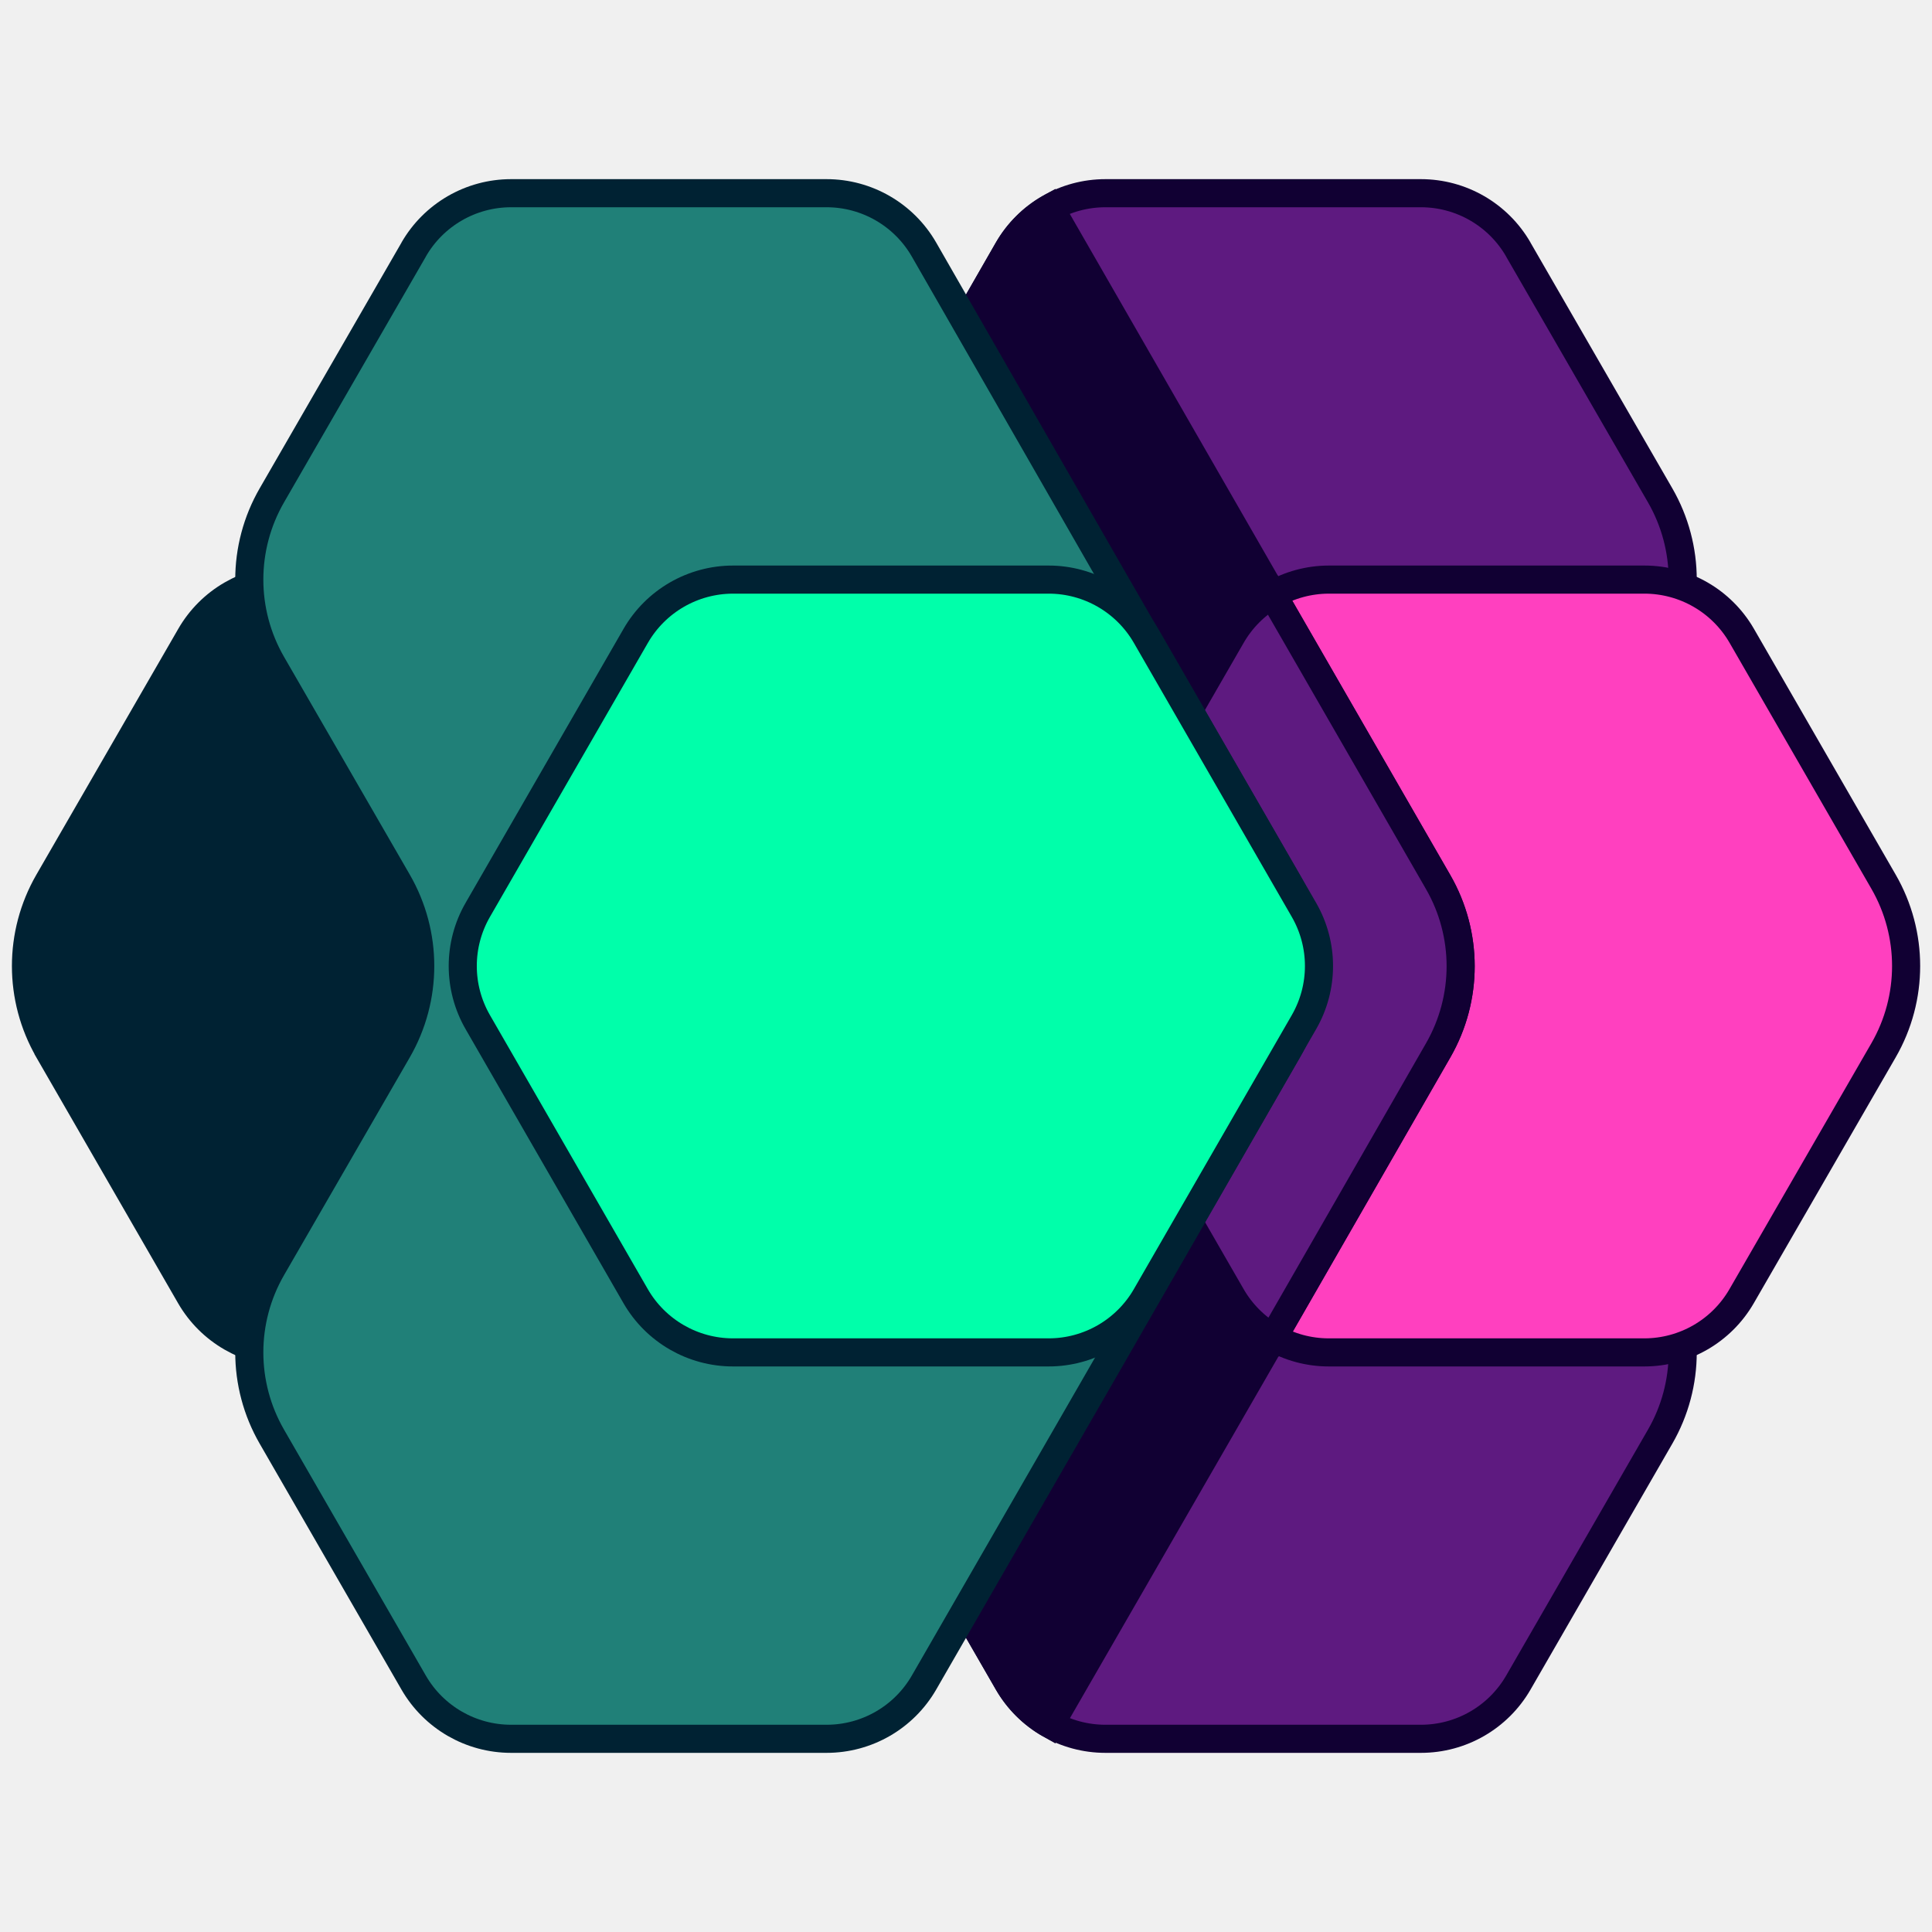
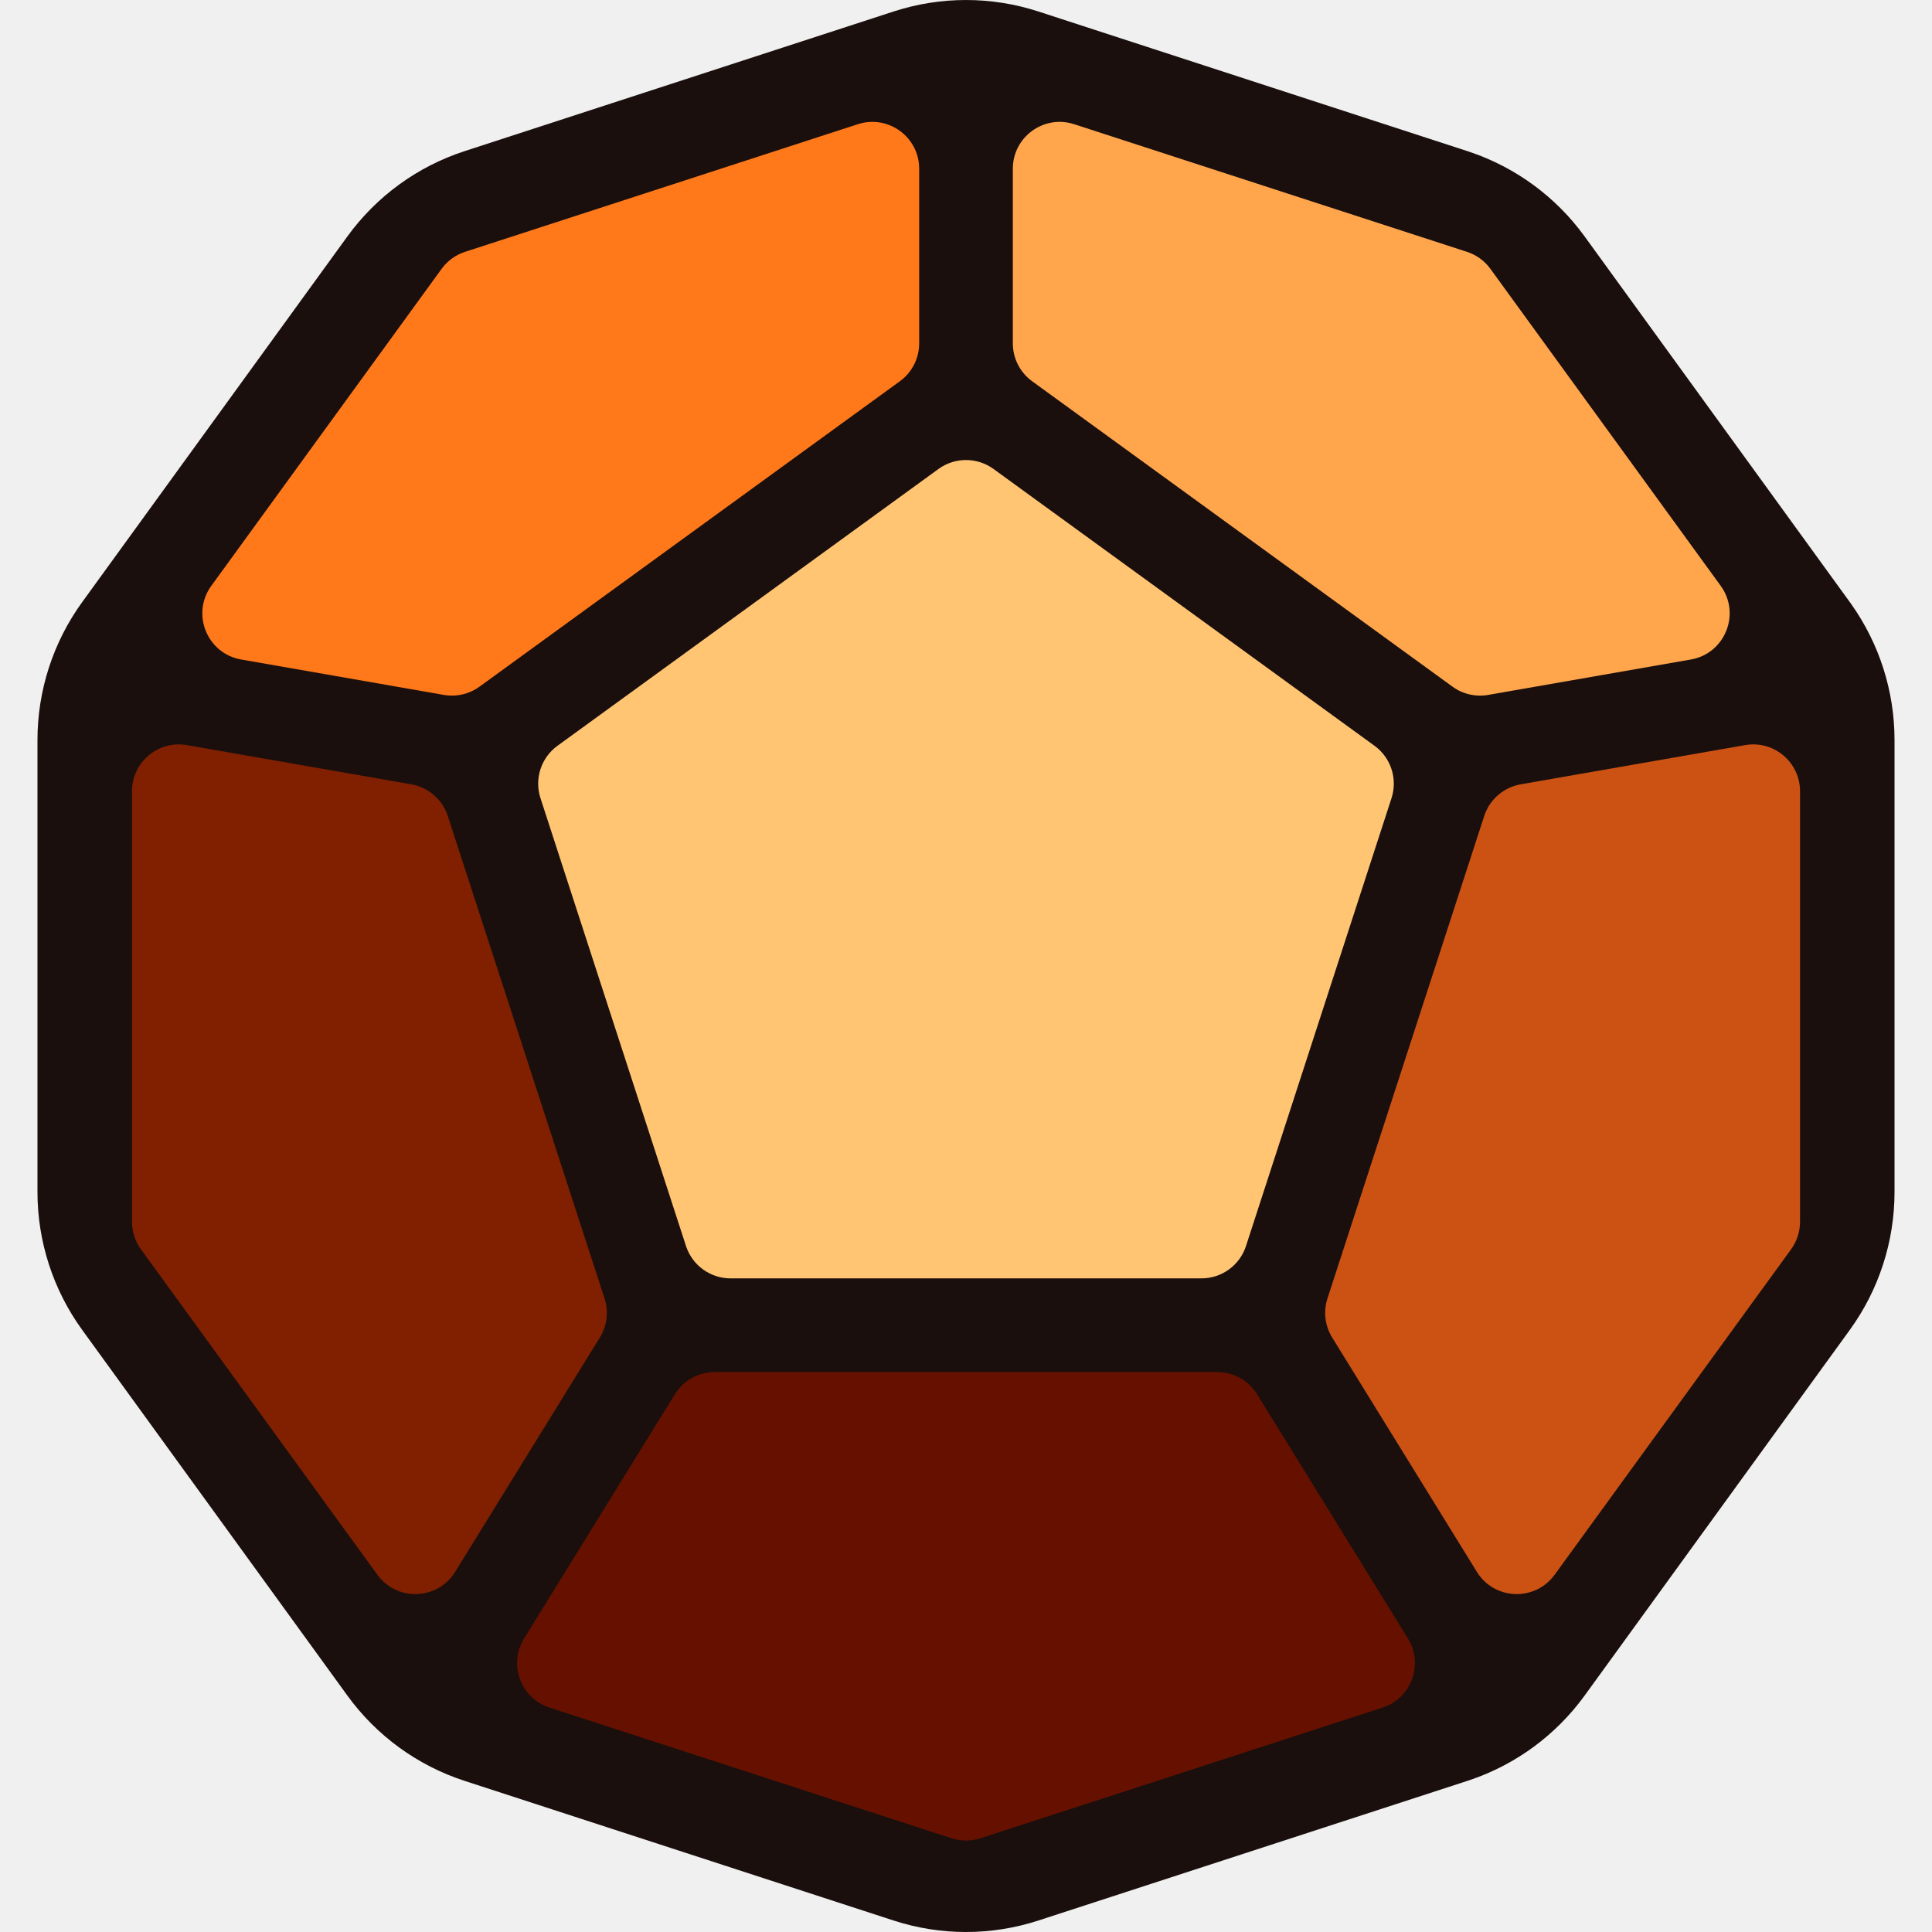
- <svg xmlns="http://www.w3.org/2000/svg" fill="none" viewBox="0 0 1375 1375">
-   <path fill="#5E1A80" stroke="#103" stroke-width="20" d="M1080.6 177.6a80 80 0 0 0-69.3-40.1H786.8a80 80 0 0 0-69.4 40.1L582.3 413 458.4 627.7a120 120 0 0 0-.1 119.7L582 962.5l135.4 235a80 80 0 0 0 69.3 40h224.6a80 80 0 0 0 69.3-40l100.9-175a120 120 0 0 0 0-120l-89.5-155a120 120 0 0 1 0-120l89.5-155a120 120 0 0 0 0-120l-101-175Z" />
-   <path fill="#FF40BF" stroke="#103" stroke-width="20" d="M775.5 747.4a120 120 0 0 1 0-119.8l101-175a80 80 0 0 1 69.2-40.1h224.6a80 80 0 0 1 69.3 40l100.9 175a120 120 0 0 1 0 120l-101 175a80 80 0 0 1-69.2 40H945.7a80 80 0 0 1-69.3-40l-100.9-175Z" />
-   <path fill="#103" stroke="#103" stroke-width="20" d="M447 727.4a80 80 0 0 1 0-79.8L582.3 413l135.1-235.3a80 80 0 0 1 30-29.7l152.4 265 123.7 214.8a120 120 0 0 1 .1 119.7L900 962.5l-152.6 264.7a80 80 0 0 1-30-29.8L582 962.6l-135-235Z" />
-   <path fill="#5E1A80" stroke="#103" stroke-width="20" d="M764 727.4a80 80 0 0 1 0-79.8l112.4-195a80 80 0 0 1 29.3-29.4l117.8 204.5a120 120 0 0 1 .1 119.7L906.1 952a80 80 0 0 1-29.7-29.6L764 727.4Z" />
-   <path fill="#023" stroke="#023" stroke-width="20" d="M34.5 747.4a120 120 0 0 1 0-119.8l101-175a80 80 0 0 1 69.2-40.1h224.6a80 80 0 0 1 69.3 40l100.9 175a120 120 0 0 1 0 120l-101 175a80 80 0 0 1-69.2 40H204.7a80 80 0 0 1-69.3-40l-100.9-175Z" />
-   <path fill="#208078" stroke="#023" stroke-width="20" d="M294.4 177.6a80 80 0 0 1 69.3-40.1h224.5a80 80 0 0 1 69.4 40.1L792.7 413l123.8 214.8a120 120 0 0 1 .1 119.7L793 962.5l-135.4 235a80 80 0 0 1-69.3 40H363.7a80 80 0 0 1-69.3-40l-100.9-175a120 120 0 0 1 0-120l89.5-155a120 120 0 0 0 0-120l-89.5-155a120 120 0 0 1 0-120l101-175Z" />
-   <path fill="#0FA" stroke="#023" stroke-width="20" d="M340 727.4a80 80 0 0 1 0-79.8l112.4-195a80 80 0 0 1 69.3-40.1h224.6a80 80 0 0 1 69.3 40l112.4 195a80 80 0 0 1 0 80l-112.4 195a80 80 0 0 1-69.3 40H521.7a80 80 0 0 1-69.3-40L340 727.4Z" />
+ <svg xmlns="http://www.w3.org/2000/svg" width="825" height="825" viewBox="0 0 825 825" fill="none">
+   <g clip-path="url(#clip0_20_5213)">
+     <path d="M381.57 4.911C401.673 -1.632 423.326 -1.632 443.429 4.911L626.62 64.541L627.561 64.853C647.269 71.485 664.435 84.104 676.665 100.967L789.885 257.08L790.462 257.885C802.515 274.855 808.999 295.174 808.999 316.018V508.986C808.999 530.161 802.309 550.792 789.885 567.923L676.665 724.037C664.435 740.901 647.269 753.52 627.561 760.152L626.62 760.462L443.429 820.093C423.326 826.636 401.673 826.636 381.57 820.093L198.379 760.462C178.277 753.919 160.758 741.168 148.334 724.037L35.115 567.923C22.691 550.792 16 530.161 16 508.986V316.018C16 294.843 22.692 274.211 35.115 257.08L148.334 100.967C160.758 83.836 178.277 71.085 198.379 64.541L381.57 4.911Z" fill="#1A0F0D" />
+     <path d="M56.359 337.878C56.36 325.456 67.565 316.039 79.802 318.177L175.634 334.919C182.93 336.194 188.924 341.397 191.213 348.44L258.15 554.452C259.909 559.865 259.276 565.761 256.429 570.669L256.146 571.141L194.354 671.21C186.88 683.313 169.517 683.965 161.156 672.457L60.179 533.475C57.696 530.058 56.359 525.942 56.359 521.719V337.878Z" fill="#802000" />
+     <path d="M519.795 585.889C526.729 585.889 533.169 589.481 536.812 595.381L601.2 699.65C608.01 710.679 602.69 725.174 590.363 729.18L418.681 784.963C414.79 786.227 410.607 786.266 406.698 785.081L406.32 784.963L234.638 729.18C222.31 725.174 216.991 710.679 223.801 699.65L288.189 595.381L288.538 594.834C292.235 589.26 298.488 585.889 305.205 585.889H519.795Z" fill="#661100" />
+     <path d="M745.776 318.085C757.787 316.334 768.645 325.65 768.645 337.878V521.719C768.645 525.942 767.308 530.058 764.826 533.475L663.848 672.457C655.487 683.965 638.124 683.313 630.651 671.21L568.858 571.141C565.771 566.142 565.039 560.039 566.854 554.452L633.791 348.44L634.017 347.785C636.456 341.075 642.303 336.154 649.371 334.919L745.203 318.177L745.776 318.085Z" fill="#CC5214" />
+     <path d="M432.5 72.056C432.5 58.469 445.758 48.836 458.681 53.035L626.428 107.54L626.803 107.666C630.662 109.005 634.023 111.495 636.428 114.805L734.771 250.162C743.467 262.131 736.606 279.072 722.032 281.619L635.455 296.745C630.122 297.676 624.638 296.405 620.258 293.223L440.744 162.799C435.565 159.036 432.5 153.021 432.5 146.62V72.056Z" fill="#FFA64D" />
+     <path d="M366.323 53.035C379.245 48.836 392.503 58.469 392.503 72.056V146.62C392.503 152.821 389.627 158.661 384.739 162.441L384.259 162.799L204.745 293.223C200.502 296.306 195.223 297.595 190.048 296.826L189.548 296.745L102.971 281.619C88.397 279.072 81.537 262.131 90.233 250.162L188.576 114.805L188.811 114.487C191.277 111.23 194.684 108.804 198.576 107.54L366.323 53.035Z" fill="#FF791A" />
+     <path d="M401.073 200.027C408.048 195.17 417.354 195.249 424.254 200.262L586.939 318.459C593.949 323.552 596.882 332.58 594.205 340.82L532.065 532.068C529.388 540.308 521.708 545.888 513.044 545.888H311.954C303.425 545.888 295.851 540.482 293.062 532.453L292.932 532.068L230.793 340.82C228.115 332.58 231.049 323.552 238.058 318.459L400.743 200.262L401.073 200.027Z" fill="#FFC573" />
+   </g>
+   <defs>
+     <clipPath id="clip0_20_5213">
+       <rect width="825" height="825" fill="white" />
+     </clipPath>
+   </defs>
</svg>
